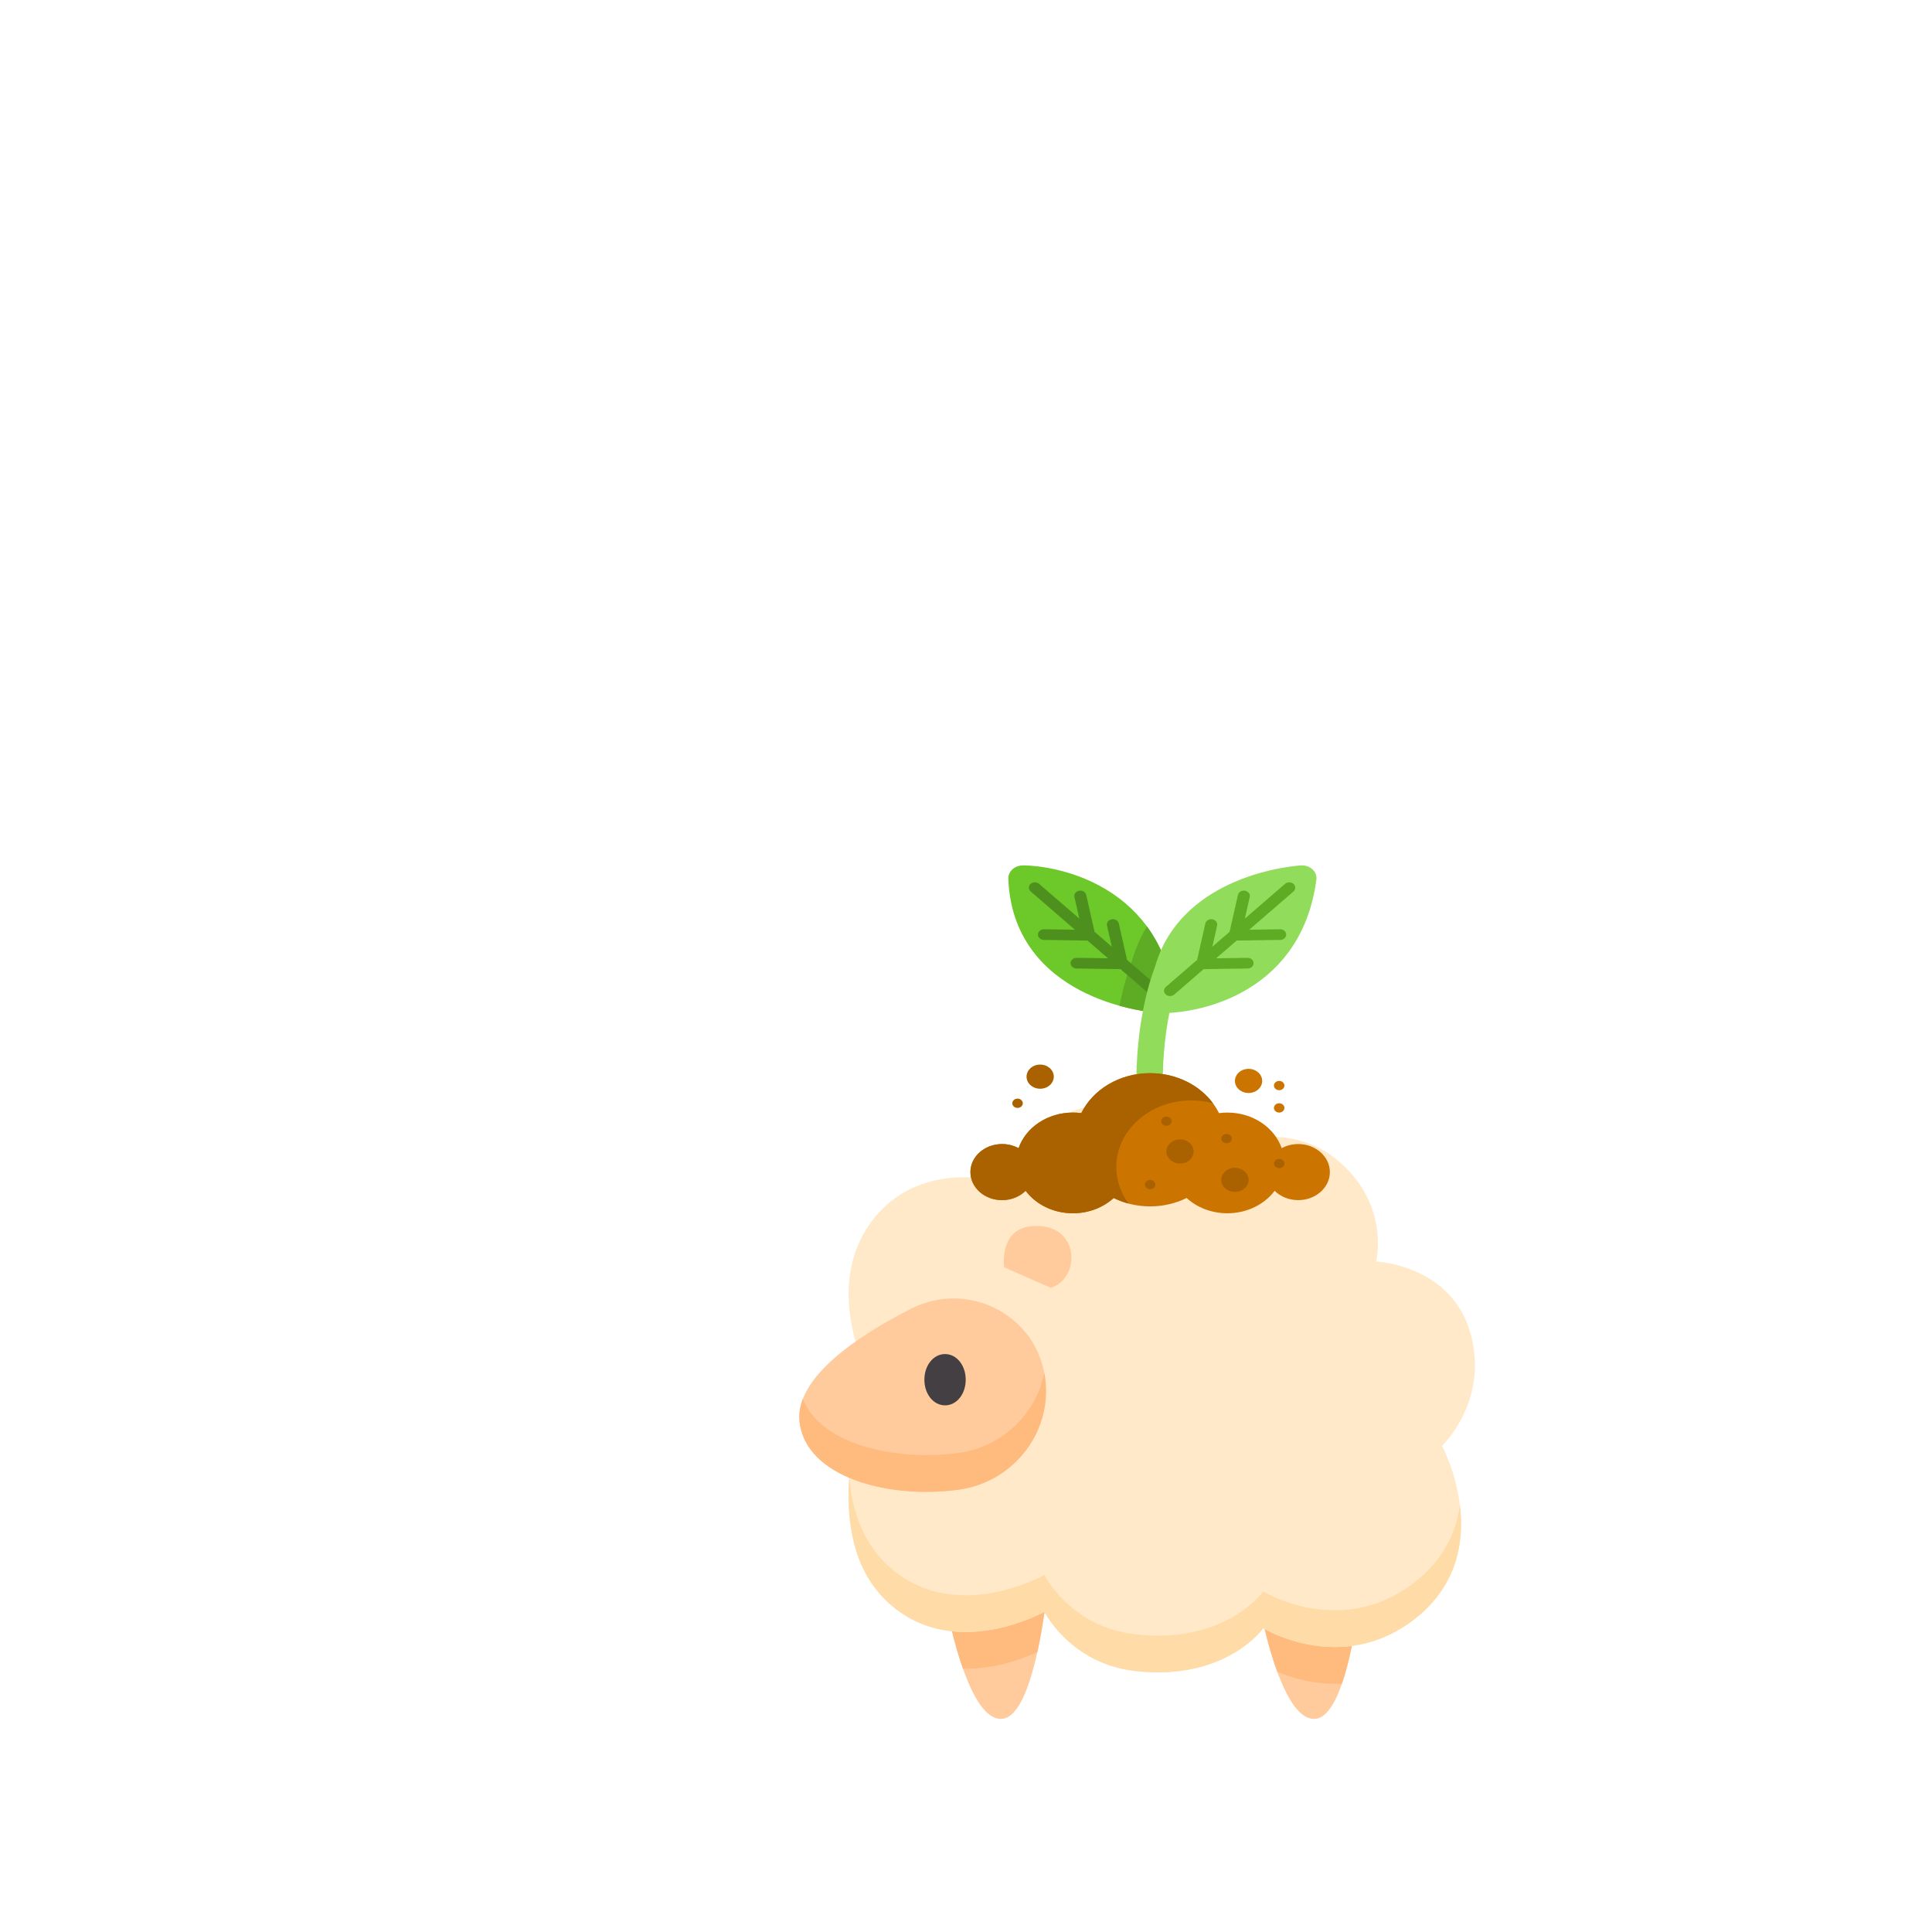
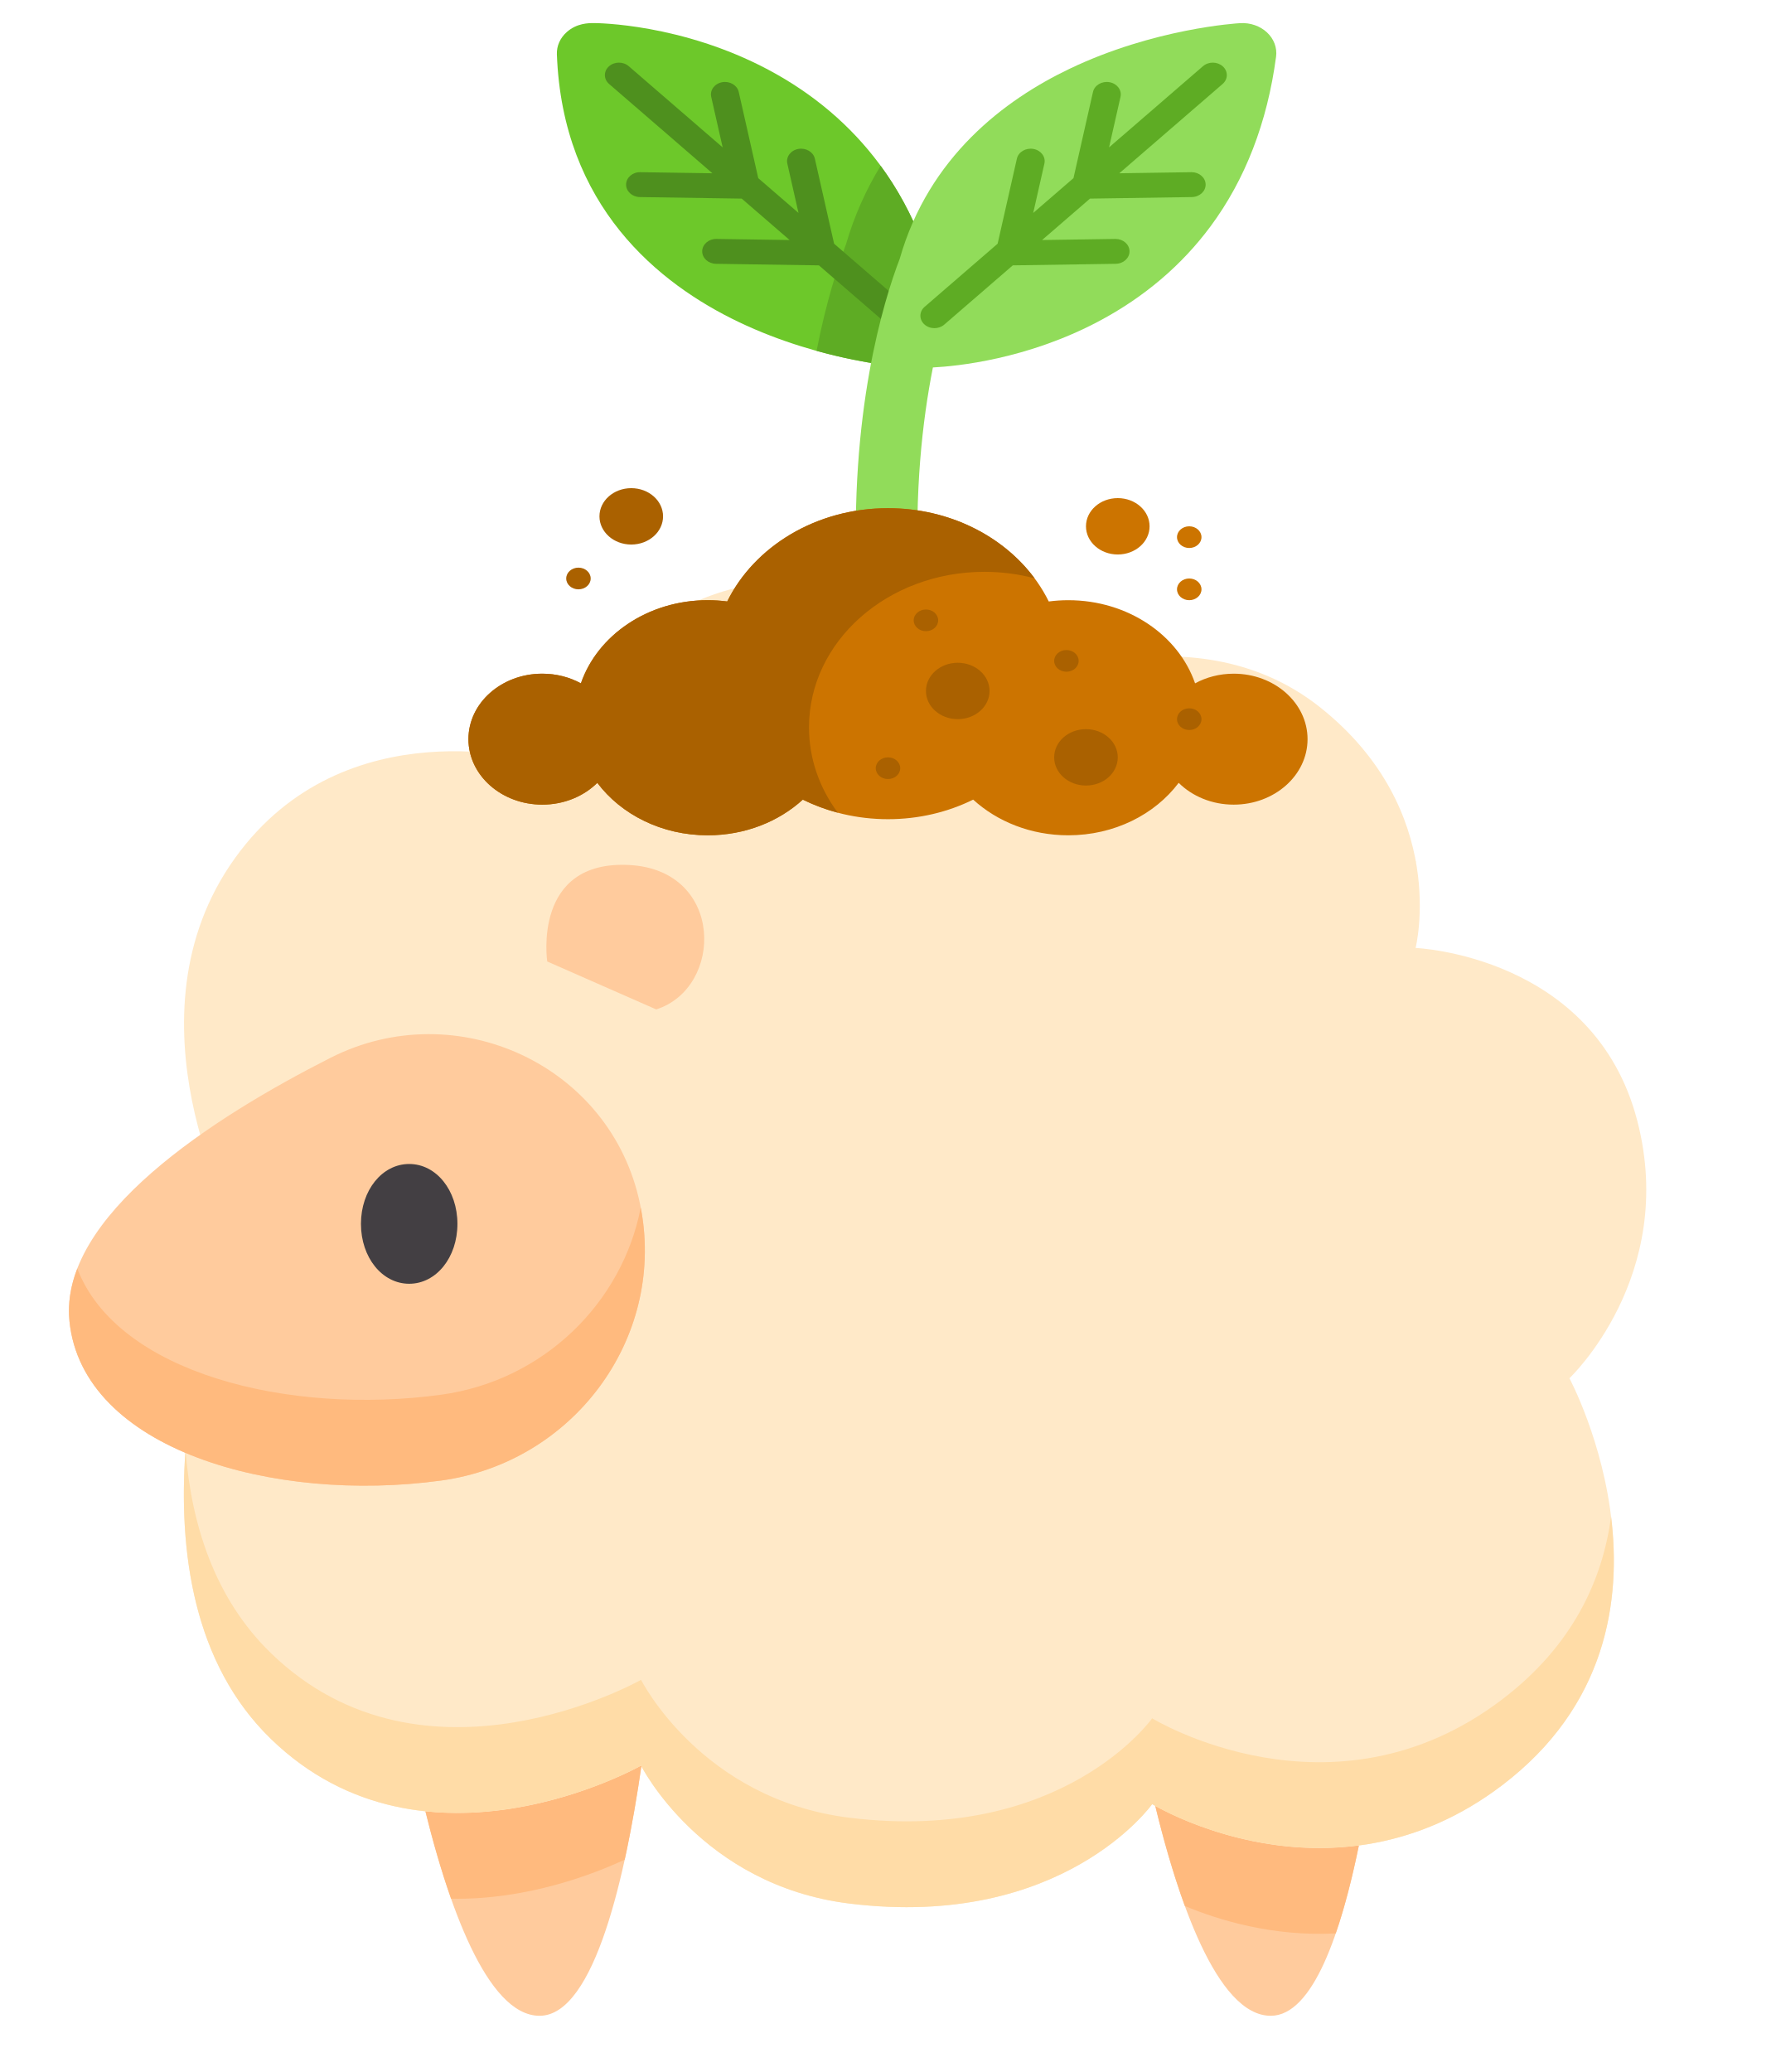
- <svg xmlns="http://www.w3.org/2000/svg" height="511pt" viewBox="0 -23 512 511" width="511pt" version="1.1" id="svg3765">
+ <svg xmlns="http://www.w3.org/2000/svg" height="7in" viewBox="0 -23 432.845 504" width="6in" version="1.1" id="svg3765">
  <defs id="defs3769" />
-   <g id="g4029" transform="matrix(0.3497092,0,0,0.3497092,211.825,268.8947)">
+   <g id="g4029" transform="matrix(0.7508793,0,0,0.7508793,16.80423,117.5285)">
    <path id="path3743" d="m 352.621,398.359 c 7.09,29.238 19.84,68.113 37.488,68.113 13.762,0 22.875,-27.277 28.605,-55.289 -33.211,4.379 -60.598,-9.738 -66.094,-12.824 z m 0,0" style="fill:#ffcb9d" />
    <path id="path3745" d="m 185.711,385.277 c 0,0 -33.098,18.742 -70.004,14.82 7.172,29.016 19.766,66.375 37.062,66.375 18.074,0 28.133,-47.043 33.039,-81.008 -0.059,-0.109 -0.098,-0.188 -0.098,-0.188 z m 0,0" style="fill:#ffcb9d" />
    <path id="path3747" d="m 53.941,209.434 c 0,0 -37.312,-66.949 0,-118.781 35.703,-49.598 97.949,-31.348 97.949,-31.348 0,0 22.258,-49.98 71.598,-57.711 53.922,-8.453 82.07,34.895 82.07,34.895 0,0 57.988,-28.539 100.535,5.25 42.328,33.609 31.027,78.141 31.027,78.141 0,0 58.109,2.355 71.992,56.199 12.988,50.387 -22.055,83.465 -22.055,83.465 0,0 44.051,81.98 -21.832,132.098 -55.152,41.953 -113.613,6.137 -113.613,6.137 0,0 -28.891,40.785 -98.223,32.27 -48.137,-5.914 -67.68,-44.77 -67.68,-44.77 0,0 -70.145,39.727 -120.066,-8.59 C 9.625,322.477 53.941,209.434 53.941,209.434 Z m 0,0" style="fill:#ffe9c8" />
    <path id="path3749" d="m 185.809,385.465 c -0.059,-0.109 -0.102,-0.188 -0.102,-0.188 0,0 -33.094,18.742 -70,14.82 2.25,9.109 5.035,19.035 8.332,28.371 24.746,0.488 46.656,-8.152 56.363,-12.676 2.25,-10.254 4.031,-20.805 5.406,-30.328 z m 0,0" style="fill:#ffba7e" />
    <path id="path3751" d="m 352.621,398.359 c 2.508,10.34 5.727,21.875 9.613,32.477 10.637,4.461 28.363,9.996 48.973,8.895 2.973,-8.617 5.457,-18.531 7.508,-28.547 -33.211,4.379 -60.598,-9.738 -66.094,-12.824 z m 0,0" style="fill:#ffba7e" />
    <path id="path3753" d="m 437.121,92.023 c 0,0 0.051,0.004 0.125,0.008 -0.019,-0.098 -0.039,-0.199 -0.055,-0.297 -0.043,0.191 -0.07,0.289 -0.07,0.289 z m 0,0" style="fill:#ffdca7" />
    <path id="path3755" d="m 465.223,363.785 c -55.152,41.957 -113.613,6.137 -113.613,6.137 0,0 -28.891,40.785 -98.219,32.27 -48.141,-5.91 -67.684,-44.77 -67.684,-44.77 0,0 -70.141,39.727 -120.062,-8.586 -18.293,-17.703 -25.883,-41.68 -27.816,-65.945 -2.336,32.699 2.469,69.273 27.816,93.801 49.922,48.312 120.062,8.586 120.062,8.586 0,0 19.543,38.859 67.684,44.77 69.328,8.516 98.219,-32.27 98.219,-32.27 0,0 58.461,35.82 113.613,-6.137 33.918,-25.797 38.699,-60.035 35.355,-87.191 -2.746,20.43 -12.336,41.828 -35.355,59.336 z m 0,0" style="fill:#ffdca7" />
    <path id="path3757" d="M 185.387,203.035 C 176.098,158.004 125.914,134.742 84.902,155.531 46.621,174.938 -3.312,207.02 0.172,241.066 c 4.258,41.598 66.176,59.145 120.672,51.672 42.484,-5.828 72.504,-45.551 64.922,-87.758 -0.117,-0.648 -0.242,-1.297 -0.379,-1.945 z m 0,0" style="fill:#ffcb9d" />
    <path id="path3759" d="m 185.602,204.148 c -5.992,30.945 -31.57,56.18 -64.758,60.73 -49.555,6.801 -105.242,-7.098 -118.133,-40.953 -2.176,5.621 -3.129,11.352 -2.539,17.141 4.258,41.598 66.176,59.145 120.672,51.672 42.484,-5.828 72.504,-45.551 64.922,-87.758 -0.051,-0.277 -0.109,-0.555 -0.164,-0.832 z m 0,0" style="fill:#ffba7e" />
    <path id="path3761" d="m 110.445,189.996 c -8.781,0 -15.66,8.539 -15.66,19.438 0,10.898 6.879,19.438 15.66,19.438 8.781,0 15.656,-8.539 15.656,-19.438 0,-10.898 -6.879,-19.438 -15.656,-19.438 z m 0,0" style="fill:#433f43" />
    <path id="path3763" d="m 155.254,124.27 c 0,0 -4.961,-33.004 26.676,-31.312 30.895,1.652 30.637,39.871 8.695,46.867 z m 0,0" style="fill:#ffcb9d" />
    <g transform="matrix(0.5808484,0,0,0.5148973,117.1635,-180.3167)" id="g3967">
      <path style="fill:#6dc82a" d="m 282.915,211.33 c -3.863,4.077 -9.324,6.225 -14.941,5.877 -1.943,-0.123 -48.129,-3.298 -95.369,-28.754 C 127.964,164.397 74.094,115.585 70.966,19.649 70.794,14.417 72.797,9.349 76.497,5.647 82.141,0 88.765,0 91.594,0 c 0.001,0 0.001,0 0.001,0 2.001,0 49.045,0.338 97.518,29.403 25.163,15.089 46.083,35.148 62.181,59.622 19.446,29.566 31.786,65.589 36.678,107.066 0.658,5.58 -1.195,11.161 -5.057,15.239 z" id="path3852" />
      <path style="fill:#5eac24" d="m 251.887,89.963 c -7.938,14.65 -14.633,31.15 -19.437,49.738 -4.32,12.902 -10.917,35.57 -16.362,66.933 28.719,8.988 50.563,10.49 51.886,10.573 5.618,0.349 11.078,-1.799 14.941,-5.877 3.862,-4.078 5.715,-9.659 5.056,-15.237 -4.841,-41.045 -16.988,-76.739 -36.084,-106.13 z" id="path3854" />
      <path style="fill:#4e901e" d="M 266.674,178.855 225.886,139.08 215.13,85.482 c -0.851,-4.248 -4.984,-6.997 -9.233,-6.147 -4.248,0.852 -6.998,4.987 -6.147,9.233 l 6.245,31.116 L 183.5,97.748 172.596,43.413 c -0.851,-4.248 -4.986,-6.994 -9.233,-6.147 -4.248,0.852 -6.998,4.986 -6.147,9.233 l 6.392,31.852 -52.492,-51.184 c -3.104,-3.024 -8.066,-2.96 -11.091,0.14 -3.024,3.102 -2.961,8.067 0.14,11.09 l 57.719,56.284 -40.264,-0.688 c -4.327,-0.118 -7.901,3.377 -7.976,7.708 -0.073,4.331 3.377,7.901 7.708,7.976 l 56.907,0.973 26.775,26.11 -40.88,-0.697 c -4.292,-0.096 -7.901,3.377 -7.976,7.708 -0.073,4.331 3.377,7.901 7.708,7.976 l 57.522,0.982 38.311,37.358 c 1.526,1.487 3.501,2.227 5.474,2.227 2.04,0 4.078,-0.792 5.617,-2.368 3.027,-3.103 2.965,-8.068 -0.136,-11.091 z" id="path3856" />
      <path style="fill:#91dc5a" d="M 467.824,5.914 C 463.961,1.837 458.5,-0.311 452.883,0.037 450.94,0.16 404.754,3.335 357.514,28.791 321.213,48.352 278.813,84.284 262.553,148.61 c -8.881,26.153 -28.446,97.078 -23.87,203.868 0.396,9.239 8.01,16.463 17.17,16.462 0.248,0 0.498,-0.005 0.749,-0.016 9.489,-0.407 16.852,-8.428 16.446,-17.919 -2.371,-55.323 2.184,-100.55 8.054,-133.923 13.209,-0.757 52.566,-5.045 92.92,-29.241 25.163,-15.089 46.083,-35.148 62.181,-59.622 19.446,-29.566 31.786,-65.589 36.678,-107.066 0.658,-5.58 -1.195,-11.161 -5.057,-15.239 z" id="path3858" />
      <path style="fill:#5eac24" d="m 443.129,27.307 c -3.026,-3.101 -7.991,-3.164 -11.091,-0.14 L 379.55,78.35 385.942,46.499 c 0.851,-4.247 -1.899,-8.38 -6.147,-9.233 -4.242,-0.848 -8.381,1.899 -9.233,6.147 l -10.905,54.335 -22.494,21.936 6.245,-31.116 c 0.852,-4.247 -1.899,-8.38 -6.147,-9.233 -4.246,-0.85 -8.381,1.899 -9.233,6.147 l -10.757,53.599 -40.789,39.775 c -3.102,3.024 -3.163,7.989 -0.14,11.09 1.538,1.576 3.575,2.367 5.617,2.367 1.974,0 3.95,-0.74 5.474,-2.227 l 38.311,-37.358 57.524,-0.982 c 4.331,-0.074 7.781,-3.644 7.708,-7.976 -0.073,-4.286 -3.57,-7.709 -7.839,-7.709 -0.046,0 -0.092,0 -0.137,0.001 l -40.881,0.697 26.775,-26.11 56.907,-0.973 c 4.331,-0.074 7.781,-3.644 7.708,-7.976 -0.073,-4.286 -3.57,-7.709 -7.839,-7.709 -0.046,0 -0.092,0 -0.137,0.001 l -40.264,0.688 57.719,-56.284 c 3.103,-3.023 3.165,-7.988 0.141,-11.089 z" id="path3860" />
      <path style="fill:#cc7400" d="m 449.193,410.125 c -7.91,0 -15.298,2.228 -21.577,6.087 -9.274,-30.342 -37.491,-52.414 -70.869,-52.414 -3.704,0 -7.341,0.28 -10.898,0.805 -15.13,-34.614 -49.655,-58.813 -89.846,-58.813 -40.191,0 -74.716,24.199 -89.846,58.813 -3.558,-0.525 -7.196,-0.805 -10.898,-0.805 -33.378,0 -61.594,22.072 -70.869,52.414 -6.279,-3.859 -13.666,-6.087 -21.577,-6.087 -22.795,0 -41.275,18.48 -41.275,41.275 0,22.795 18.48,41.275 41.275,41.275 12.216,0 23.188,-5.31 30.744,-13.744 13.282,19.931 35.954,33.07 61.701,33.07 20.851,0 39.68,-8.625 53.144,-22.487 14.097,7.848 30.321,12.334 47.601,12.334 17.279,0 33.504,-4.487 47.601,-12.334 13.466,13.862 32.293,22.487 53.144,22.487 25.747,0 48.42,-13.137 61.701,-33.07 7.557,8.434 18.529,13.744 30.744,13.744 22.795,0 41.275,-18.48 41.275,-41.275 0,-22.796 -18.48,-41.275 -41.275,-41.275 z" id="path3862" />
      <g id="g3878">
        <path style="fill:#aa6100" d="m 309.888,345.918 c 9.748,0 19.154,1.443 28.042,4.092 -17.525,-26.63 -47.666,-44.221 -81.928,-44.221 -40.192,0 -74.716,24.199 -89.846,58.813 -3.558,-0.525 -7.196,-0.805 -10.898,-0.805 -33.378,0 -61.594,22.072 -70.869,52.414 -6.279,-3.859 -13.666,-6.087 -21.577,-6.087 -22.795,0 -41.275,18.48 -41.275,41.275 0,22.795 18.48,41.275 41.275,41.275 12.216,0 23.188,-5.31 30.744,-13.744 13.282,19.931 35.954,33.07 61.701,33.07 20.851,0 39.68,-8.625 53.144,-22.487 6.148,3.423 12.7,6.204 19.567,8.255 -10.172,-15.451 -16.108,-33.939 -16.108,-53.821 0,-54.139 43.889,-98.029 98.028,-98.029 z" id="path3864" />
        <circle style="fill:#aa6100" cx="294.986" cy="421.014" r="17.771" id="circle3866" />
        <circle style="fill:#aa6100" cx="366.638" cy="462.863" r="17.771" id="circle3868" />
        <circle style="fill:#aa6100" cx="355.71" cy="402.055" r="6.838" id="circle3870" />
        <circle style="fill:#aa6100" cx="256.002" cy="469.702" r="6.838" id="circle3872" />
        <circle style="fill:#aa6100" cx="277.209" cy="376.498" r="6.838" id="circle3874" />
        <circle style="fill:#aa6100" cx="424.351" cy="438.791" r="6.838" id="circle3876" />
      </g>
      <g id="g3886">
        <circle style="fill:#cc7400" cx="384.415" cy="317.216" r="17.771" id="circle3880" />
        <circle style="fill:#cc7400" cx="424.351" cy="356.953" r="6.838" id="circle3882" />
        <circle style="fill:#cc7400" cx="424.351" cy="324.055" r="6.838" id="circle3884" />
      </g>
      <g id="g3892">
        <circle style="fill:#aa6100" cx="112.53" cy="310.942" r="17.771" id="circle3888" />
        <circle style="fill:#aa6100" cx="83.02" cy="350.115" r="6.838" id="circle3890" />
      </g>
-       <g id="g3894">
- </g>
-       <g id="g3896">
- </g>
-       <g id="g3898">
- </g>
-       <g id="g3900">
- </g>
-       <g id="g3902">
- </g>
-       <g id="g3904">
- </g>
-       <g id="g3906">
- </g>
-       <g id="g3908">
- </g>
-       <g id="g3910">
- </g>
-       <g id="g3912">
- </g>
-       <g id="g3914">
- </g>
-       <g id="g3916">
- </g>
-       <g id="g3918">
- </g>
-       <g id="g3920">
- </g>
-       <g id="g3922">
- </g>
+       <g id="g3894" />
+       <g id="g3896" />
+       <g id="g3898" />
+       <g id="g3900" />
+       <g id="g3902" />
+       <g id="g3904" />
+       <g id="g3906" />
+       <g id="g3908" />
+       <g id="g3910" />
+       <g id="g3912" />
+       <g id="g3914" />
+       <g id="g3916" />
+       <g id="g3918" />
+       <g id="g3920" />
+       <g id="g3922" />
    </g>
  </g>
</svg>
